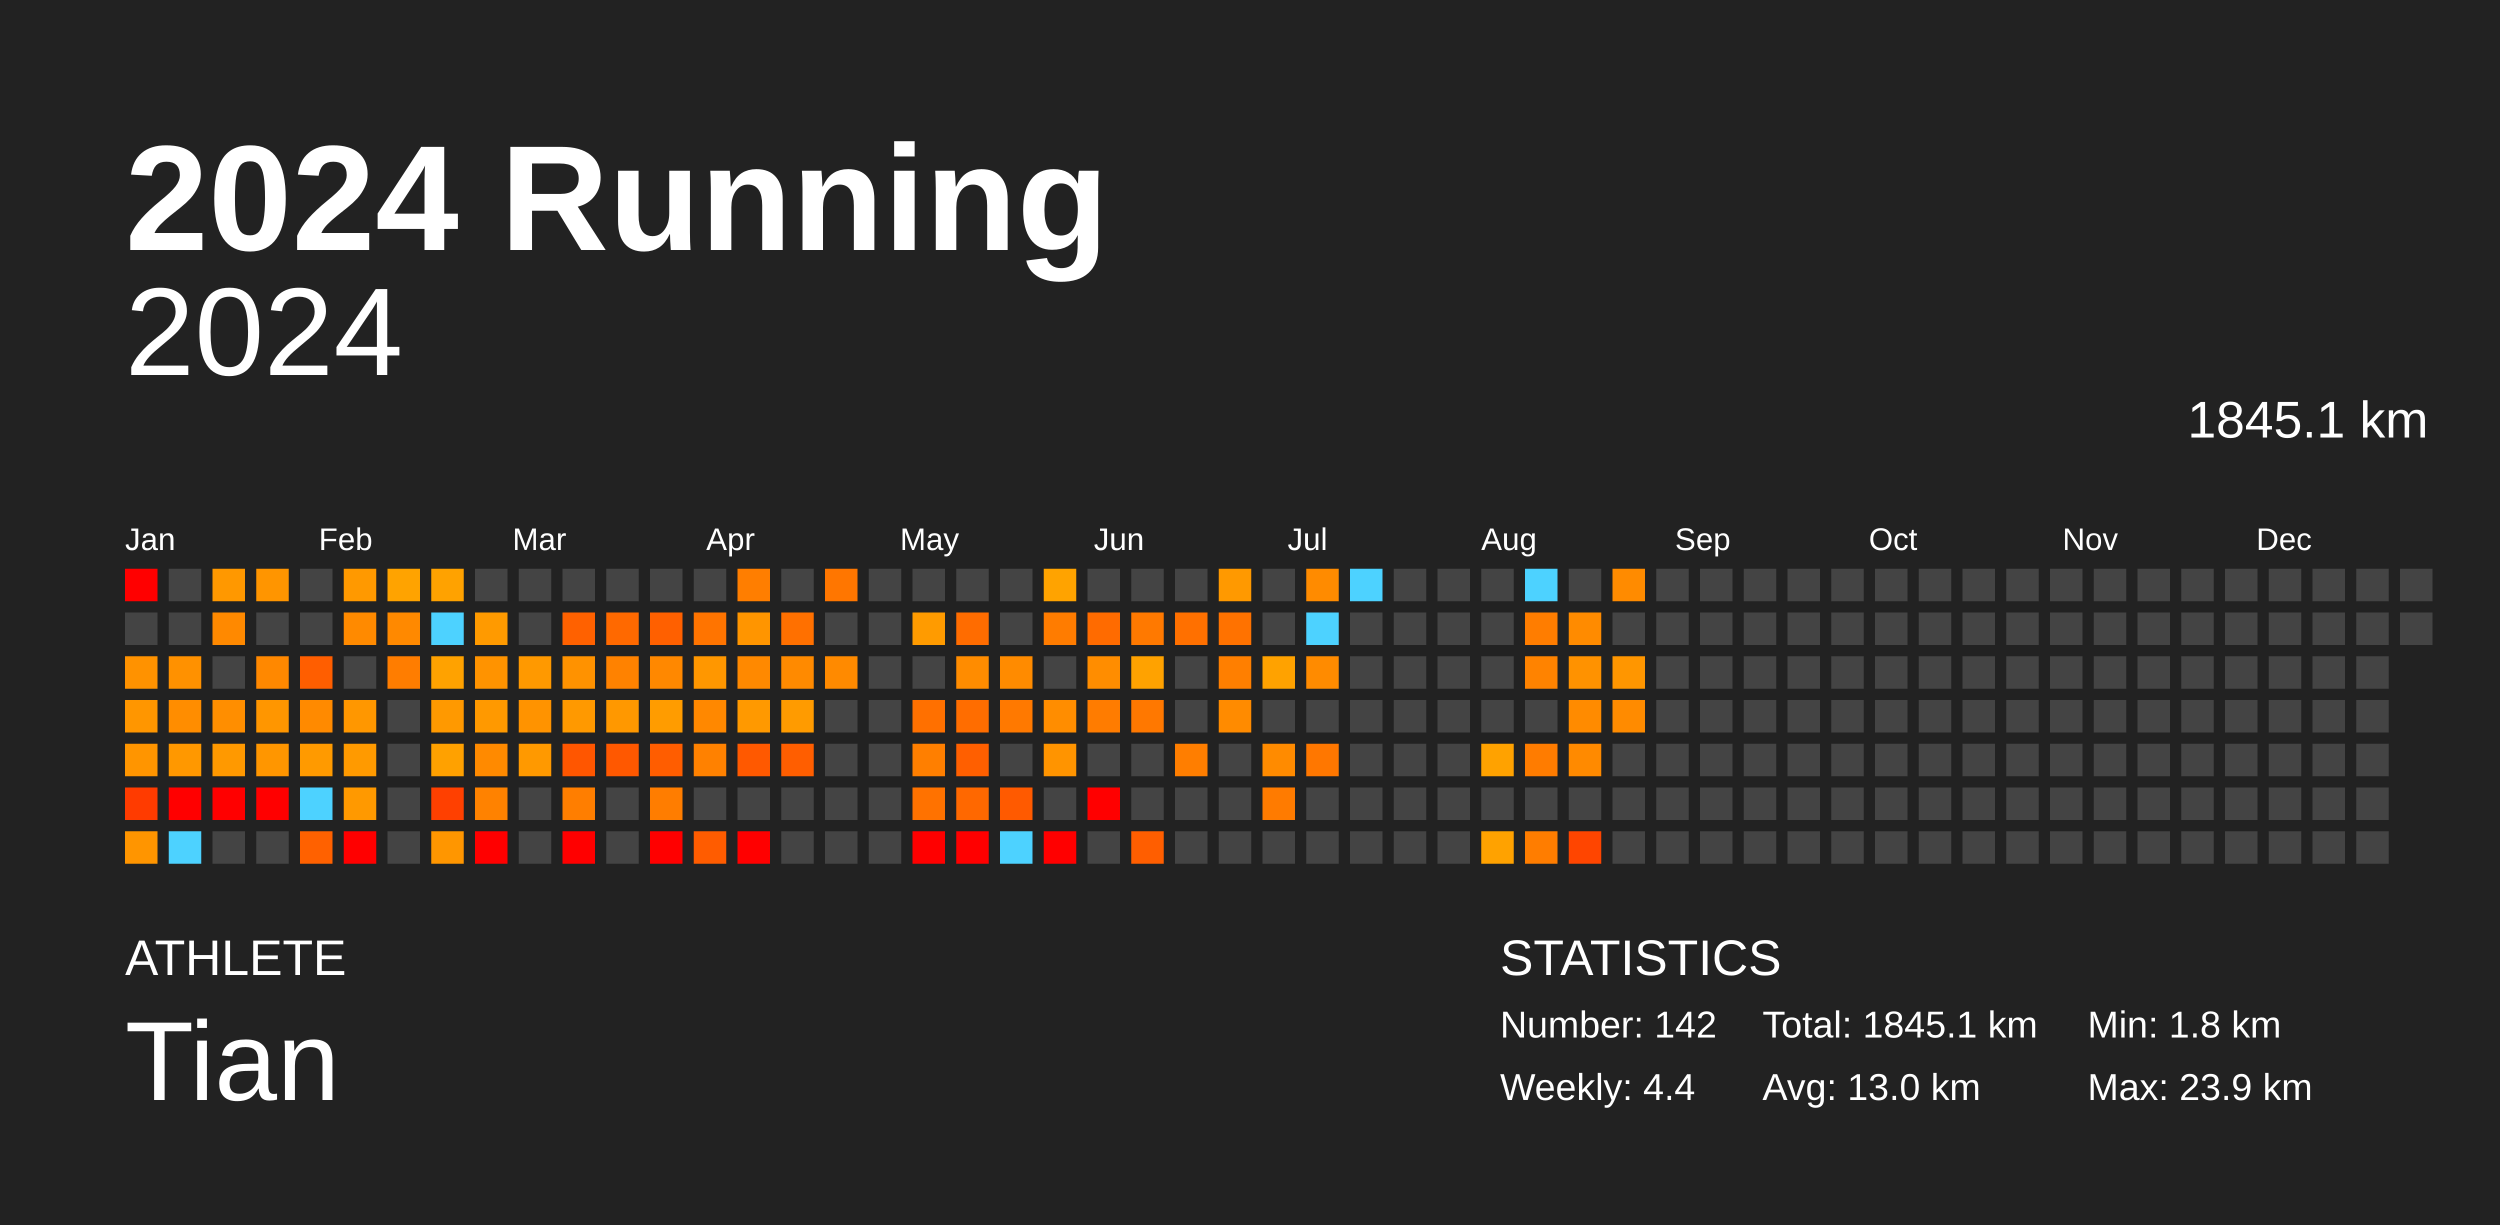
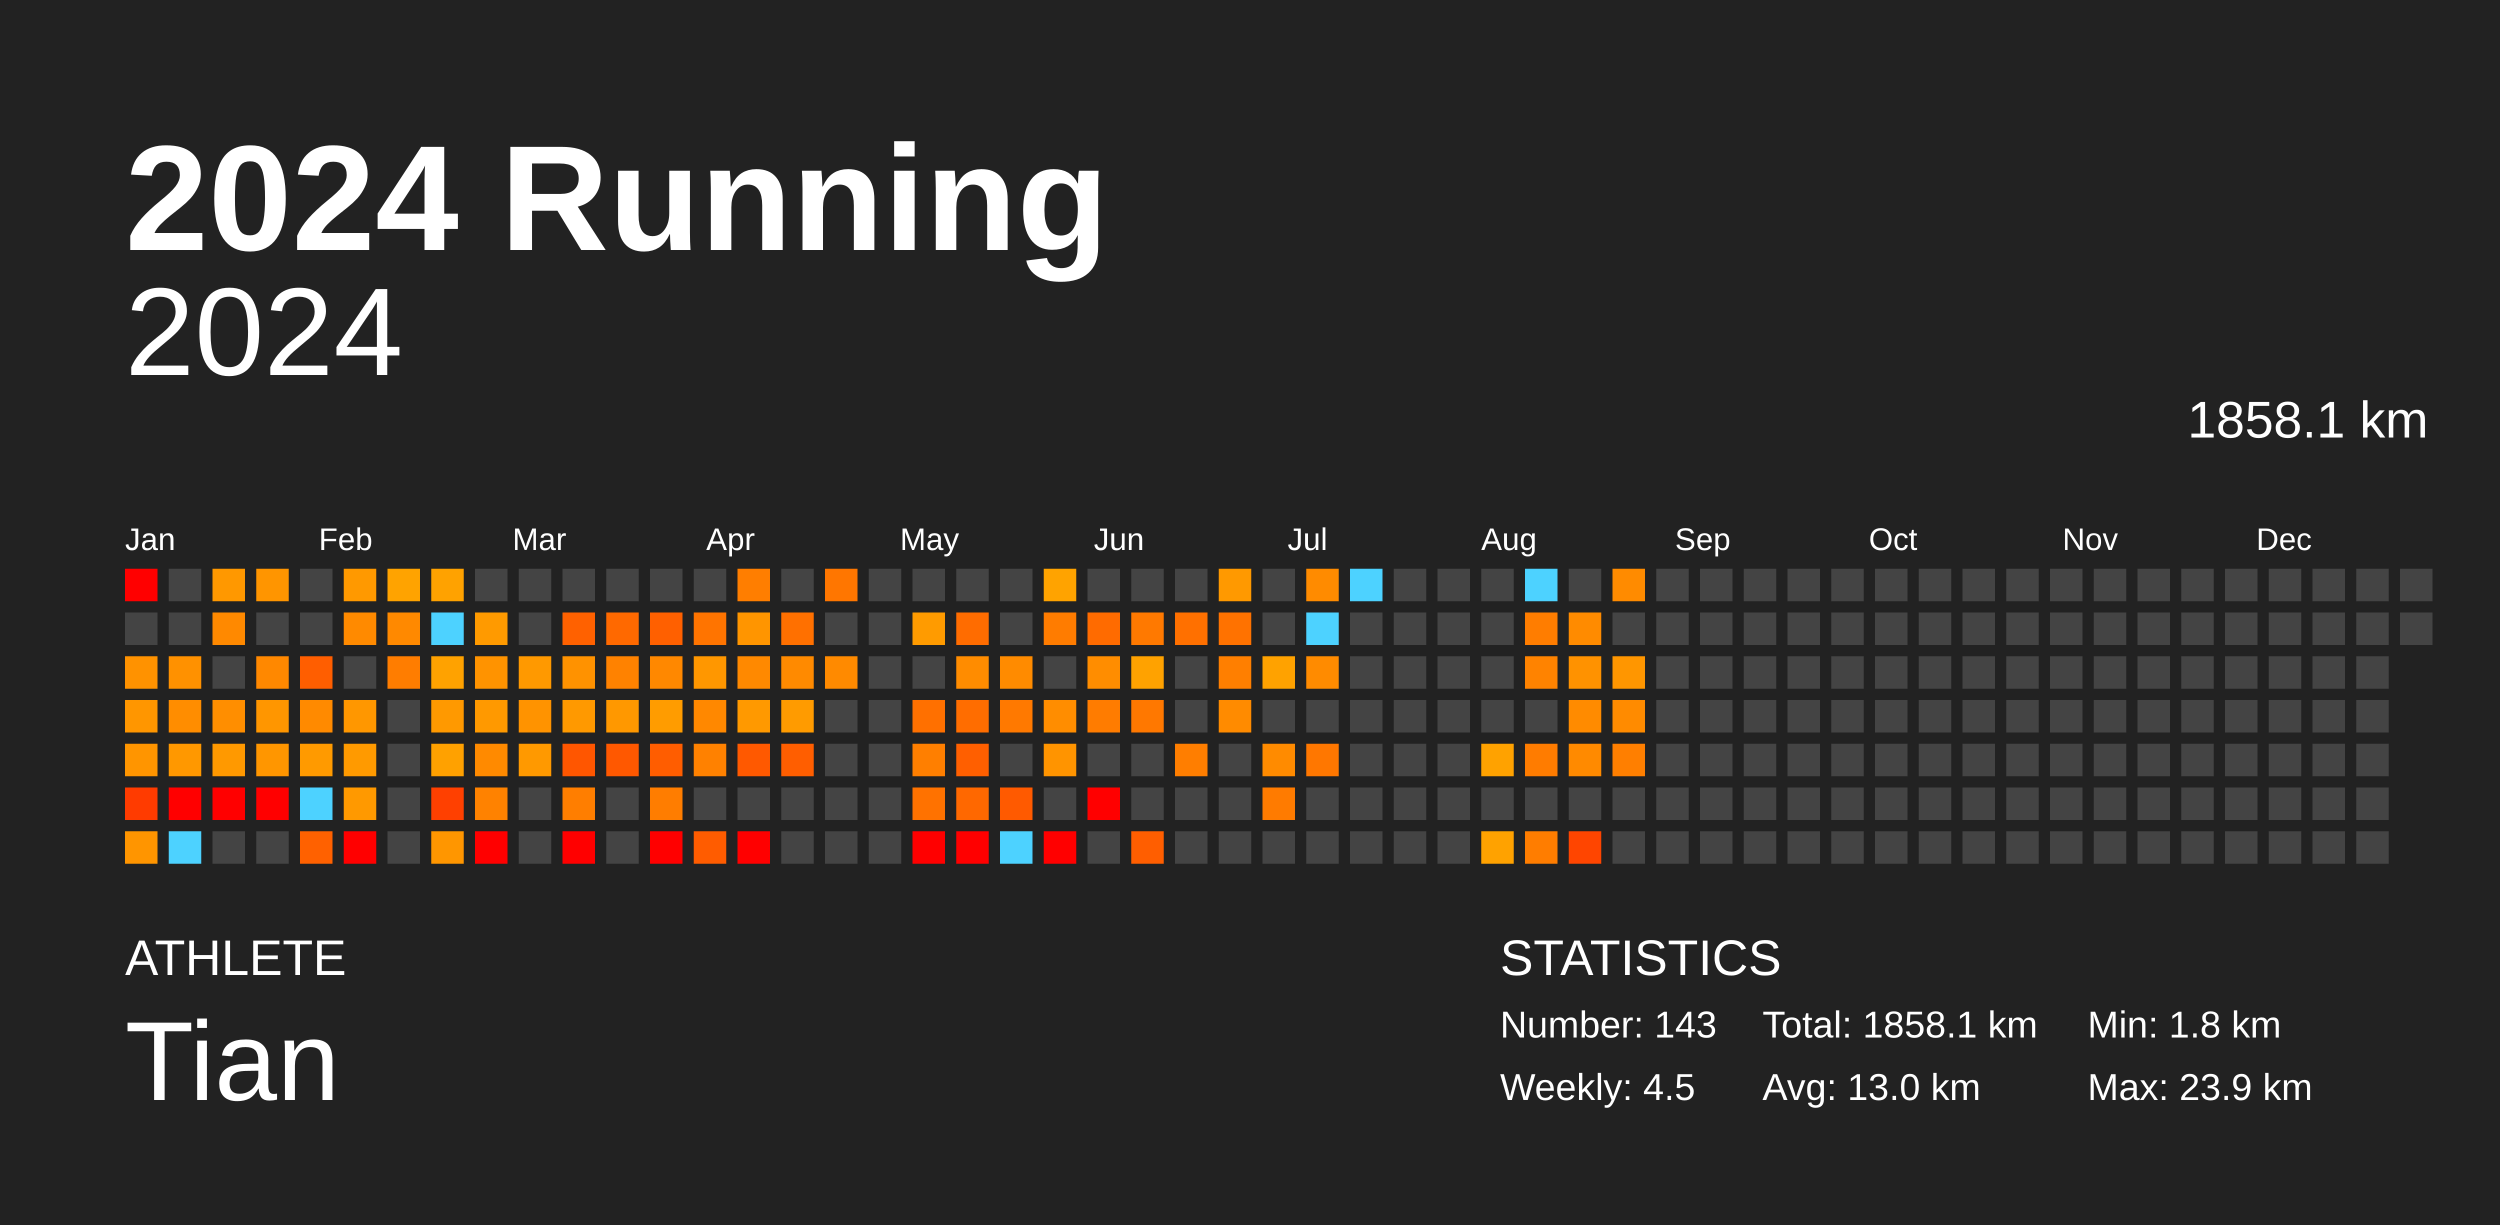
<svg xmlns="http://www.w3.org/2000/svg" baseProfile="full" height="98mm" version="1.1" viewBox="0,0,200,98" width="200mm">
  <defs />
  <rect fill="#222222" height="98" width="200" x="0" y="0" />
  <text fill="#FFFFFF" style="font-size:12px; font-family:Arial; font-weight:bold;" x="10" y="20">2024 Running</text>
  <text fill="#FFFFFF" style="font-size:4px; font-family:Arial" x="10" y="78">ATHLETE</text>
  <text fill="#FFFFFF" style="font-size:9px; font-family:Arial" x="10" y="88">Tian</text>
  <text fill="#FFFFFF" style="font-size:4px; font-family:Arial" x="120" y="78">STATISTICS</text>
-   <text fill="#FFFFFF" style="font-size:3px; font-family:Arial" x="120" y="83">Number: 142</text>
-   <text fill="#FFFFFF" style="font-size:3px; font-family:Arial" x="120" y="88">Weekly: 4.4</text>
-   <text fill="#FFFFFF" style="font-size:3px; font-family:Arial" x="141" y="83">Total: 1845.1 km</text>
+   <text fill="#FFFFFF" style="font-size:3px; font-family:Arial" x="120" y="83">Number: 143</text>
+   <text fill="#FFFFFF" style="font-size:3px; font-family:Arial" x="120" y="88">Weekly: 4.5</text>
+   <text fill="#FFFFFF" style="font-size:3px; font-family:Arial" x="141" y="83">Total: 1858.1 km</text>
  <text fill="#FFFFFF" style="font-size:3px; font-family:Arial" x="141" y="88">Avg: 13.0 km</text>
  <text fill="#FFFFFF" style="font-size:3px; font-family:Arial" x="167" y="83">Min: 1.8 km</text>
  <text fill="#FFFFFF" style="font-size:3px; font-family:Arial" x="167" y="88">Max: 23.9 km</text>
  <text alignment-baseline="hanging" fill="#FFFFFF" style="font-size:10.0px; font-family:Arial;" x="10" y="30">2024</text>
-   <text alignment-baseline="hanging" fill="#FFFFFF" style="font-size:4.125px; font-family:Arial;" x="175" y="35">1845.1 km</text>
+   <text alignment-baseline="hanging" fill="#FFFFFF" style="font-size:4.125px; font-family:Arial;" x="175" y="35">1858.1 km</text>
  <text fill="#FFFFFF" style="font-size:2.5px; font-family:Arial" x="10.0" y="44">Jan</text>
  <text fill="#FFFFFF" style="font-size:2.5px; font-family:Arial" x="25.5" y="44">Feb</text>
  <text fill="#FFFFFF" style="font-size:2.5px; font-family:Arial" x="41.0" y="44">Mar</text>
  <text fill="#FFFFFF" style="font-size:2.5px; font-family:Arial" x="56.5" y="44">Apr</text>
  <text fill="#FFFFFF" style="font-size:2.5px; font-family:Arial" x="72.0" y="44">May</text>
  <text fill="#FFFFFF" style="font-size:2.5px; font-family:Arial" x="87.5" y="44">Jun</text>
  <text fill="#FFFFFF" style="font-size:2.5px; font-family:Arial" x="103.0" y="44">Jul</text>
  <text fill="#FFFFFF" style="font-size:2.5px; font-family:Arial" x="118.5" y="44">Aug</text>
  <text fill="#FFFFFF" style="font-size:2.5px; font-family:Arial" x="134.0" y="44">Sep</text>
  <text fill="#FFFFFF" style="font-size:2.5px; font-family:Arial" x="149.5" y="44">Oct</text>
  <text fill="#FFFFFF" style="font-size:2.5px; font-family:Arial" x="165.0" y="44">Nov</text>
  <text fill="#FFFFFF" style="font-size:2.5px; font-family:Arial" x="180.5" y="44">Dec</text>
  <rect fill="red" height="2.6" width="2.6" x="10.0" y="45.5" />
  <rect fill="#444444" height="2.6" width="2.6" x="10.0" y="49.0" />
  <rect fill="#ff9200" height="2.6" width="2.6" x="10.0" y="52.5" />
  <rect fill="#ff9600" height="2.6" width="2.6" x="10.0" y="56.0" />
  <rect fill="#ff9500" height="2.6" width="2.6" x="10.0" y="59.5" />
  <rect fill="#ff3b00" height="2.6" width="2.6" x="10.0" y="63.0" />
  <rect fill="#ff9500" height="2.6" width="2.6" x="10.0" y="66.5" />
  <rect fill="#444444" height="2.6" width="2.6" x="13.5" y="45.5" />
  <rect fill="#444444" height="2.6" width="2.6" x="13.5" y="49.0" />
  <rect fill="#ff9100" height="2.6" width="2.6" x="13.5" y="52.5" />
  <rect fill="#ff8d00" height="2.6" width="2.6" x="13.5" y="56.0" />
  <rect fill="#ff9800" height="2.6" width="2.6" x="13.5" y="59.5" />
  <rect fill="red" height="2.6" width="2.6" x="13.5" y="63.0" />
  <rect fill="#4dd2ff" height="2.6" width="2.6" x="13.5" y="66.5" />
  <rect fill="#ff9800" height="2.6" width="2.6" x="17.0" y="45.5" />
  <rect fill="#ff8900" height="2.6" width="2.6" x="17.0" y="49.0" />
  <rect fill="#444444" height="2.6" width="2.6" x="17.0" y="52.5" />
  <rect fill="#ff8e00" height="2.6" width="2.6" x="17.0" y="56.0" />
  <rect fill="#ff9900" height="2.6" width="2.6" x="17.0" y="59.5" />
  <rect fill="red" height="2.6" width="2.6" x="17.0" y="63.0" />
  <rect fill="#444444" height="2.6" width="2.6" x="17.0" y="66.5" />
  <rect fill="#ff9500" height="2.6" width="2.6" x="20.5" y="45.5" />
  <rect fill="#444444" height="2.6" width="2.6" x="20.5" y="49.0" />
  <rect fill="#ff8800" height="2.6" width="2.6" x="20.5" y="52.5" />
  <rect fill="#ff9600" height="2.6" width="2.6" x="20.5" y="56.0" />
  <rect fill="#ff9600" height="2.6" width="2.6" x="20.5" y="59.5" />
  <rect fill="red" height="2.6" width="2.6" x="20.5" y="63.0" />
  <rect fill="#444444" height="2.6" width="2.6" x="20.5" y="66.5" />
  <rect fill="#444444" height="2.6" width="2.6" x="24.0" y="45.5" />
  <rect fill="#444444" height="2.6" width="2.6" x="24.0" y="49.0" />
  <rect fill="#ff5e00" height="2.6" width="2.6" x="24.0" y="52.5" />
  <rect fill="#ff8a00" height="2.6" width="2.6" x="24.0" y="56.0" />
  <rect fill="#ff9a00" height="2.6" width="2.6" x="24.0" y="59.5" />
  <rect fill="#4dd2ff" height="2.6" width="2.6" x="24.0" y="63.0" />
  <rect fill="#ff6100" height="2.6" width="2.6" x="24.0" y="66.5" />
  <rect fill="#ff9900" height="2.6" width="2.6" x="27.5" y="45.5" />
  <rect fill="#ff8a00" height="2.6" width="2.6" x="27.5" y="49.0" />
  <rect fill="#444444" height="2.6" width="2.6" x="27.5" y="52.5" />
  <rect fill="#ff9700" height="2.6" width="2.6" x="27.5" y="56.0" />
  <rect fill="#ff9a00" height="2.6" width="2.6" x="27.5" y="59.5" />
  <rect fill="#ff9900" height="2.6" width="2.6" x="27.5" y="63.0" />
  <rect fill="red" height="2.6" width="2.6" x="27.5" y="66.5" />
  <rect fill="#ffa300" height="2.6" width="2.6" x="31.0" y="45.5" />
  <rect fill="#ff8900" height="2.6" width="2.6" x="31.0" y="49.0" />
  <rect fill="#ff7d00" height="2.6" width="2.6" x="31.0" y="52.5" />
  <rect fill="#444444" height="2.6" width="2.6" x="31.0" y="56.0" />
  <rect fill="#444444" height="2.6" width="2.6" x="31.0" y="59.5" />
  <rect fill="#444444" height="2.6" width="2.6" x="31.0" y="63.0" />
  <rect fill="#444444" height="2.6" width="2.6" x="31.0" y="66.5" />
  <rect fill="#ffa200" height="2.6" width="2.6" x="34.5" y="45.5" />
  <rect fill="#4dd2ff" height="2.6" width="2.6" x="34.5" y="49.0" />
  <rect fill="#ffa200" height="2.6" width="2.6" x="34.5" y="52.5" />
  <rect fill="#ff9900" height="2.6" width="2.6" x="34.5" y="56.0" />
  <rect fill="#ffa100" height="2.6" width="2.6" x="34.5" y="59.5" />
  <rect fill="#ff4000" height="2.6" width="2.6" x="34.5" y="63.0" />
  <rect fill="#ff9600" height="2.6" width="2.6" x="34.5" y="66.5" />
  <rect fill="#444444" height="2.6" width="2.6" x="38.0" y="45.5" />
  <rect fill="#ff9a00" height="2.6" width="2.6" x="38.0" y="49.0" />
  <rect fill="#ff9300" height="2.6" width="2.6" x="38.0" y="52.5" />
  <rect fill="#ff9900" height="2.6" width="2.6" x="38.0" y="56.0" />
  <rect fill="#ff8a00" height="2.6" width="2.6" x="38.0" y="59.5" />
  <rect fill="#ff8200" height="2.6" width="2.6" x="38.0" y="63.0" />
  <rect fill="red" height="2.6" width="2.6" x="38.0" y="66.5" />
  <rect fill="#444444" height="2.6" width="2.6" x="41.5" y="45.5" />
  <rect fill="#444444" height="2.6" width="2.6" x="41.5" y="49.0" />
  <rect fill="#ff9900" height="2.6" width="2.6" x="41.5" y="52.5" />
  <rect fill="#ff9300" height="2.6" width="2.6" x="41.5" y="56.0" />
  <rect fill="#ff9900" height="2.6" width="2.6" x="41.5" y="59.5" />
  <rect fill="#444444" height="2.6" width="2.6" x="41.5" y="63.0" />
  <rect fill="#444444" height="2.6" width="2.6" x="41.5" y="66.5" />
  <rect fill="#444444" height="2.6" width="2.6" x="45.0" y="45.5" />
  <rect fill="#ff6100" height="2.6" width="2.6" x="45.0" y="49.0" />
  <rect fill="#ff9200" height="2.6" width="2.6" x="45.0" y="52.5" />
  <rect fill="#ff9900" height="2.6" width="2.6" x="45.0" y="56.0" />
  <rect fill="#ff5600" height="2.6" width="2.6" x="45.0" y="59.5" />
  <rect fill="#ff7e00" height="2.6" width="2.6" x="45.0" y="63.0" />
  <rect fill="red" height="2.6" width="2.6" x="45.0" y="66.5" />
  <rect fill="#444444" height="2.6" width="2.6" x="48.5" y="45.5" />
  <rect fill="#ff6900" height="2.6" width="2.6" x="48.5" y="49.0" />
  <rect fill="#ff8200" height="2.6" width="2.6" x="48.5" y="52.5" />
  <rect fill="#ff9800" height="2.6" width="2.6" x="48.5" y="56.0" />
  <rect fill="#ff5800" height="2.6" width="2.6" x="48.5" y="59.5" />
  <rect fill="#444444" height="2.6" width="2.6" x="48.5" y="63.0" />
  <rect fill="#444444" height="2.6" width="2.6" x="48.5" y="66.5" />
  <rect fill="#444444" height="2.6" width="2.6" x="52.0" y="45.5" />
  <rect fill="#ff6000" height="2.6" width="2.6" x="52.0" y="49.0" />
  <rect fill="#ff8800" height="2.6" width="2.6" x="52.0" y="52.5" />
  <rect fill="#ff9c00" height="2.6" width="2.6" x="52.0" y="56.0" />
  <rect fill="#ff5d00" height="2.6" width="2.6" x="52.0" y="59.5" />
  <rect fill="#ff7d00" height="2.6" width="2.6" x="52.0" y="63.0" />
  <rect fill="red" height="2.6" width="2.6" x="52.0" y="66.5" />
  <rect fill="#444444" height="2.6" width="2.6" x="55.5" y="45.5" />
  <rect fill="#ff7400" height="2.6" width="2.6" x="55.5" y="49.0" />
  <rect fill="#ff9700" height="2.6" width="2.6" x="55.5" y="52.5" />
  <rect fill="#ff8800" height="2.6" width="2.6" x="55.5" y="56.0" />
  <rect fill="#ff8100" height="2.6" width="2.6" x="55.5" y="59.5" />
  <rect fill="#444444" height="2.6" width="2.6" x="55.5" y="63.0" />
  <rect fill="#ff5c00" height="2.6" width="2.6" x="55.5" y="66.5" />
  <rect fill="#ff7e00" height="2.6" width="2.6" x="59.0" y="45.5" />
  <rect fill="#ff9500" height="2.6" width="2.6" x="59.0" y="49.0" />
  <rect fill="#ff8900" height="2.6" width="2.6" x="59.0" y="52.5" />
  <rect fill="#ff9900" height="2.6" width="2.6" x="59.0" y="56.0" />
  <rect fill="#ff5900" height="2.6" width="2.6" x="59.0" y="59.5" />
  <rect fill="#444444" height="2.6" width="2.6" x="59.0" y="63.0" />
  <rect fill="red" height="2.6" width="2.6" x="59.0" y="66.5" />
  <rect fill="#444444" height="2.6" width="2.6" x="62.5" y="45.5" />
  <rect fill="#ff7000" height="2.6" width="2.6" x="62.5" y="49.0" />
  <rect fill="#ff8a00" height="2.6" width="2.6" x="62.5" y="52.5" />
  <rect fill="#ff9b00" height="2.6" width="2.6" x="62.5" y="56.0" />
  <rect fill="#ff5e00" height="2.6" width="2.6" x="62.5" y="59.5" />
  <rect fill="#444444" height="2.6" width="2.6" x="62.5" y="63.0" />
  <rect fill="#444444" height="2.6" width="2.6" x="62.5" y="66.5" />
  <rect fill="#ff7600" height="2.6" width="2.6" x="66.0" y="45.5" />
  <rect fill="#444444" height="2.6" width="2.6" x="66.0" y="49.0" />
  <rect fill="#ff8a00" height="2.6" width="2.6" x="66.0" y="52.5" />
  <rect fill="#444444" height="2.6" width="2.6" x="66.0" y="56.0" />
  <rect fill="#444444" height="2.6" width="2.6" x="66.0" y="59.5" />
  <rect fill="#444444" height="2.6" width="2.6" x="66.0" y="63.0" />
  <rect fill="#444444" height="2.6" width="2.6" x="66.0" y="66.5" />
  <rect fill="#444444" height="2.6" width="2.6" x="69.5" y="45.5" />
  <rect fill="#444444" height="2.6" width="2.6" x="69.5" y="49.0" />
  <rect fill="#444444" height="2.6" width="2.6" x="69.5" y="52.5" />
  <rect fill="#444444" height="2.6" width="2.6" x="69.5" y="56.0" />
  <rect fill="#444444" height="2.6" width="2.6" x="69.5" y="59.5" />
  <rect fill="#444444" height="2.6" width="2.6" x="69.5" y="63.0" />
  <rect fill="#444444" height="2.6" width="2.6" x="69.5" y="66.5" />
  <rect fill="#444444" height="2.6" width="2.6" x="73.0" y="45.5" />
  <rect fill="#ff9b00" height="2.6" width="2.6" x="73.0" y="49.0" />
  <rect fill="#444444" height="2.6" width="2.6" x="73.0" y="52.5" />
  <rect fill="#ff7000" height="2.6" width="2.6" x="73.0" y="56.0" />
  <rect fill="#ff7f00" height="2.6" width="2.6" x="73.0" y="59.5" />
  <rect fill="#ff7200" height="2.6" width="2.6" x="73.0" y="63.0" />
  <rect fill="red" height="2.6" width="2.6" x="73.0" y="66.5" />
  <rect fill="#444444" height="2.6" width="2.6" x="76.5" y="45.5" />
  <rect fill="#ff6c00" height="2.6" width="2.6" x="76.5" y="49.0" />
  <rect fill="#ff8c00" height="2.6" width="2.6" x="76.5" y="52.5" />
  <rect fill="#ff6d00" height="2.6" width="2.6" x="76.5" y="56.0" />
  <rect fill="#ff5f00" height="2.6" width="2.6" x="76.5" y="59.5" />
  <rect fill="#ff6800" height="2.6" width="2.6" x="76.5" y="63.0" />
  <rect fill="red" height="2.6" width="2.6" x="76.5" y="66.5" />
  <rect fill="#444444" height="2.6" width="2.6" x="80.0" y="45.5" />
  <rect fill="#444444" height="2.6" width="2.6" x="80.0" y="49.0" />
  <rect fill="#ff8b00" height="2.6" width="2.6" x="80.0" y="52.5" />
  <rect fill="#ff7900" height="2.6" width="2.6" x="80.0" y="56.0" />
  <rect fill="#444444" height="2.6" width="2.6" x="80.0" y="59.5" />
  <rect fill="#ff5a00" height="2.6" width="2.6" x="80.0" y="63.0" />
  <rect fill="#4dd2ff" height="2.6" width="2.6" x="80.0" y="66.5" />
  <rect fill="#ffa300" height="2.6" width="2.6" x="83.5" y="45.5" />
  <rect fill="#ff7c00" height="2.6" width="2.6" x="83.5" y="49.0" />
  <rect fill="#444444" height="2.6" width="2.6" x="83.5" y="52.5" />
  <rect fill="#ff8d00" height="2.6" width="2.6" x="83.5" y="56.0" />
  <rect fill="#ff9400" height="2.6" width="2.6" x="83.5" y="59.5" />
  <rect fill="#444444" height="2.6" width="2.6" x="83.5" y="63.0" />
  <rect fill="red" height="2.6" width="2.6" x="83.5" y="66.5" />
  <rect fill="#444444" height="2.6" width="2.6" x="87.0" y="45.5" />
  <rect fill="#ff6b00" height="2.6" width="2.6" x="87.0" y="49.0" />
  <rect fill="#ff8d00" height="2.6" width="2.6" x="87.0" y="52.5" />
  <rect fill="#ff7c00" height="2.6" width="2.6" x="87.0" y="56.0" />
  <rect fill="#444444" height="2.6" width="2.6" x="87.0" y="59.5" />
  <rect fill="red" height="2.6" width="2.6" x="87.0" y="63.0" />
  <rect fill="#444444" height="2.6" width="2.6" x="87.0" y="66.5" />
  <rect fill="#444444" height="2.6" width="2.6" x="90.5" y="45.5" />
  <rect fill="#ff7900" height="2.6" width="2.6" x="90.5" y="49.0" />
  <rect fill="#ffa200" height="2.6" width="2.6" x="90.5" y="52.5" />
  <rect fill="#ff7800" height="2.6" width="2.6" x="90.5" y="56.0" />
  <rect fill="#444444" height="2.6" width="2.6" x="90.5" y="59.5" />
  <rect fill="#444444" height="2.6" width="2.6" x="90.5" y="63.0" />
  <rect fill="#ff5e00" height="2.6" width="2.6" x="90.5" y="66.5" />
  <rect fill="#444444" height="2.6" width="2.6" x="94.0" y="45.5" />
  <rect fill="#ff7000" height="2.6" width="2.6" x="94.0" y="49.0" />
  <rect fill="#444444" height="2.6" width="2.6" x="94.0" y="52.5" />
  <rect fill="#444444" height="2.6" width="2.6" x="94.0" y="56.0" />
  <rect fill="#ff7e00" height="2.6" width="2.6" x="94.0" y="59.5" />
  <rect fill="#444444" height="2.6" width="2.6" x="94.0" y="63.0" />
  <rect fill="#444444" height="2.6" width="2.6" x="94.0" y="66.5" />
  <rect fill="#ff9900" height="2.6" width="2.6" x="97.5" y="45.5" />
  <rect fill="#ff7200" height="2.6" width="2.6" x="97.5" y="49.0" />
  <rect fill="#ff7f00" height="2.6" width="2.6" x="97.5" y="52.5" />
  <rect fill="#ff8b00" height="2.6" width="2.6" x="97.5" y="56.0" />
  <rect fill="#444444" height="2.6" width="2.6" x="97.5" y="59.5" />
  <rect fill="#444444" height="2.6" width="2.6" x="97.5" y="63.0" />
  <rect fill="#444444" height="2.6" width="2.6" x="97.5" y="66.5" />
  <rect fill="#444444" height="2.6" width="2.6" x="101.0" y="45.5" />
  <rect fill="#444444" height="2.6" width="2.6" x="101.0" y="49.0" />
  <rect fill="#ffa200" height="2.6" width="2.6" x="101.0" y="52.5" />
  <rect fill="#444444" height="2.6" width="2.6" x="101.0" y="56.0" />
  <rect fill="#ff8b00" height="2.6" width="2.6" x="101.0" y="59.5" />
  <rect fill="#ff7b00" height="2.6" width="2.6" x="101.0" y="63.0" />
  <rect fill="#444444" height="2.6" width="2.6" x="101.0" y="66.5" />
  <rect fill="#ff8b00" height="2.6" width="2.6" x="104.5" y="45.5" />
  <rect fill="#4dd2ff" height="2.6" width="2.6" x="104.5" y="49.0" />
  <rect fill="#ff8b00" height="2.6" width="2.6" x="104.5" y="52.5" />
  <rect fill="#444444" height="2.6" width="2.6" x="104.5" y="56.0" />
  <rect fill="#ff7700" height="2.6" width="2.6" x="104.5" y="59.5" />
  <rect fill="#444444" height="2.6" width="2.6" x="104.5" y="63.0" />
  <rect fill="#444444" height="2.6" width="2.6" x="104.5" y="66.5" />
  <rect fill="#4dd2ff" height="2.6" width="2.6" x="108.0" y="45.5" />
  <rect fill="#444444" height="2.6" width="2.6" x="108.0" y="49.0" />
  <rect fill="#444444" height="2.6" width="2.6" x="108.0" y="52.5" />
  <rect fill="#444444" height="2.6" width="2.6" x="108.0" y="56.0" />
  <rect fill="#444444" height="2.6" width="2.6" x="108.0" y="59.5" />
  <rect fill="#444444" height="2.6" width="2.6" x="108.0" y="63.0" />
  <rect fill="#444444" height="2.6" width="2.6" x="108.0" y="66.5" />
  <rect fill="#444444" height="2.6" width="2.6" x="111.5" y="45.5" />
  <rect fill="#444444" height="2.6" width="2.6" x="111.5" y="49.0" />
  <rect fill="#444444" height="2.6" width="2.6" x="111.5" y="52.5" />
  <rect fill="#444444" height="2.6" width="2.6" x="111.5" y="56.0" />
  <rect fill="#444444" height="2.6" width="2.6" x="111.5" y="59.5" />
  <rect fill="#444444" height="2.6" width="2.6" x="111.5" y="63.0" />
  <rect fill="#444444" height="2.6" width="2.6" x="111.5" y="66.5" />
  <rect fill="#444444" height="2.6" width="2.6" x="115.0" y="45.5" />
  <rect fill="#444444" height="2.6" width="2.6" x="115.0" y="49.0" />
  <rect fill="#444444" height="2.6" width="2.6" x="115.0" y="52.5" />
  <rect fill="#444444" height="2.6" width="2.6" x="115.0" y="56.0" />
  <rect fill="#444444" height="2.6" width="2.6" x="115.0" y="59.5" />
  <rect fill="#444444" height="2.6" width="2.6" x="115.0" y="63.0" />
  <rect fill="#444444" height="2.6" width="2.6" x="115.0" y="66.5" />
  <rect fill="#444444" height="2.6" width="2.6" x="118.5" y="45.5" />
  <rect fill="#444444" height="2.6" width="2.6" x="118.5" y="49.0" />
  <rect fill="#444444" height="2.6" width="2.6" x="118.5" y="52.5" />
  <rect fill="#444444" height="2.6" width="2.6" x="118.5" y="56.0" />
  <rect fill="#ffa200" height="2.6" width="2.6" x="118.5" y="59.5" />
  <rect fill="#444444" height="2.6" width="2.6" x="118.5" y="63.0" />
  <rect fill="#ffa200" height="2.6" width="2.6" x="118.5" y="66.5" />
  <rect fill="#4dd2ff" height="2.6" width="2.6" x="122.0" y="45.5" />
  <rect fill="#ff7d00" height="2.6" width="2.6" x="122.0" y="49.0" />
  <rect fill="#ff8300" height="2.6" width="2.6" x="122.0" y="52.5" />
  <rect fill="#444444" height="2.6" width="2.6" x="122.0" y="56.0" />
  <rect fill="#ff7c00" height="2.6" width="2.6" x="122.0" y="59.5" />
  <rect fill="#444444" height="2.6" width="2.6" x="122.0" y="63.0" />
  <rect fill="#ff7d00" height="2.6" width="2.6" x="122.0" y="66.5" />
  <rect fill="#444444" height="2.6" width="2.6" x="125.5" y="45.5" />
  <rect fill="#ff8b00" height="2.6" width="2.6" x="125.5" y="49.0" />
  <rect fill="#ff9200" height="2.6" width="2.6" x="125.5" y="52.5" />
  <rect fill="#ff8b00" height="2.6" width="2.6" x="125.5" y="56.0" />
  <rect fill="#ff8a00" height="2.6" width="2.6" x="125.5" y="59.5" />
  <rect fill="#444444" height="2.6" width="2.6" x="125.5" y="63.0" />
  <rect fill="#ff4500" height="2.6" width="2.6" x="125.5" y="66.5" />
  <rect fill="#ff8b00" height="2.6" width="2.6" x="129.0" y="45.5" />
  <rect fill="#444444" height="2.6" width="2.6" x="129.0" y="49.0" />
  <rect fill="#ff9600" height="2.6" width="2.6" x="129.0" y="52.5" />
  <rect fill="#ff8b00" height="2.6" width="2.6" x="129.0" y="56.0" />
-   <rect fill="#444444" height="2.6" width="2.6" x="129.0" y="59.5" />
+   <rect fill="#ff7f00" height="2.6" width="2.6" x="129.0" y="59.5" />
  <rect fill="#444444" height="2.6" width="2.6" x="129.0" y="63.0" />
  <rect fill="#444444" height="2.6" width="2.6" x="129.0" y="66.5" />
  <rect fill="#444444" height="2.6" width="2.6" x="132.5" y="45.5" />
  <rect fill="#444444" height="2.6" width="2.6" x="132.5" y="49.0" />
  <rect fill="#444444" height="2.6" width="2.6" x="132.5" y="52.5" />
  <rect fill="#444444" height="2.6" width="2.6" x="132.5" y="56.0" />
  <rect fill="#444444" height="2.6" width="2.6" x="132.5" y="59.5" />
  <rect fill="#444444" height="2.6" width="2.6" x="132.5" y="63.0" />
  <rect fill="#444444" height="2.6" width="2.6" x="132.5" y="66.5" />
  <rect fill="#444444" height="2.6" width="2.6" x="136.0" y="45.5" />
  <rect fill="#444444" height="2.6" width="2.6" x="136.0" y="49.0" />
  <rect fill="#444444" height="2.6" width="2.6" x="136.0" y="52.5" />
  <rect fill="#444444" height="2.6" width="2.6" x="136.0" y="56.0" />
  <rect fill="#444444" height="2.6" width="2.6" x="136.0" y="59.5" />
  <rect fill="#444444" height="2.6" width="2.6" x="136.0" y="63.0" />
  <rect fill="#444444" height="2.6" width="2.6" x="136.0" y="66.5" />
  <rect fill="#444444" height="2.6" width="2.6" x="139.5" y="45.5" />
  <rect fill="#444444" height="2.6" width="2.6" x="139.5" y="49.0" />
  <rect fill="#444444" height="2.6" width="2.6" x="139.5" y="52.5" />
  <rect fill="#444444" height="2.6" width="2.6" x="139.5" y="56.0" />
  <rect fill="#444444" height="2.6" width="2.6" x="139.5" y="59.5" />
  <rect fill="#444444" height="2.6" width="2.6" x="139.5" y="63.0" />
  <rect fill="#444444" height="2.6" width="2.6" x="139.5" y="66.5" />
  <rect fill="#444444" height="2.6" width="2.6" x="143.0" y="45.5" />
  <rect fill="#444444" height="2.6" width="2.6" x="143.0" y="49.0" />
  <rect fill="#444444" height="2.6" width="2.6" x="143.0" y="52.5" />
  <rect fill="#444444" height="2.6" width="2.6" x="143.0" y="56.0" />
  <rect fill="#444444" height="2.6" width="2.6" x="143.0" y="59.5" />
  <rect fill="#444444" height="2.6" width="2.6" x="143.0" y="63.0" />
  <rect fill="#444444" height="2.6" width="2.6" x="143.0" y="66.5" />
  <rect fill="#444444" height="2.6" width="2.6" x="146.5" y="45.5" />
  <rect fill="#444444" height="2.6" width="2.6" x="146.5" y="49.0" />
  <rect fill="#444444" height="2.6" width="2.6" x="146.5" y="52.5" />
  <rect fill="#444444" height="2.6" width="2.6" x="146.5" y="56.0" />
  <rect fill="#444444" height="2.6" width="2.6" x="146.5" y="59.5" />
  <rect fill="#444444" height="2.6" width="2.6" x="146.5" y="63.0" />
  <rect fill="#444444" height="2.6" width="2.6" x="146.5" y="66.5" />
  <rect fill="#444444" height="2.6" width="2.6" x="150.0" y="45.5" />
  <rect fill="#444444" height="2.6" width="2.6" x="150.0" y="49.0" />
  <rect fill="#444444" height="2.6" width="2.6" x="150.0" y="52.5" />
  <rect fill="#444444" height="2.6" width="2.6" x="150.0" y="56.0" />
  <rect fill="#444444" height="2.6" width="2.6" x="150.0" y="59.5" />
  <rect fill="#444444" height="2.6" width="2.6" x="150.0" y="63.0" />
  <rect fill="#444444" height="2.6" width="2.6" x="150.0" y="66.5" />
  <rect fill="#444444" height="2.6" width="2.6" x="153.5" y="45.5" />
  <rect fill="#444444" height="2.6" width="2.6" x="153.5" y="49.0" />
  <rect fill="#444444" height="2.6" width="2.6" x="153.5" y="52.5" />
  <rect fill="#444444" height="2.6" width="2.6" x="153.5" y="56.0" />
  <rect fill="#444444" height="2.6" width="2.6" x="153.5" y="59.5" />
  <rect fill="#444444" height="2.6" width="2.6" x="153.5" y="63.0" />
  <rect fill="#444444" height="2.6" width="2.6" x="153.5" y="66.5" />
  <rect fill="#444444" height="2.6" width="2.6" x="157.0" y="45.5" />
  <rect fill="#444444" height="2.6" width="2.6" x="157.0" y="49.0" />
  <rect fill="#444444" height="2.6" width="2.6" x="157.0" y="52.5" />
  <rect fill="#444444" height="2.6" width="2.6" x="157.0" y="56.0" />
  <rect fill="#444444" height="2.6" width="2.6" x="157.0" y="59.5" />
  <rect fill="#444444" height="2.6" width="2.6" x="157.0" y="63.0" />
  <rect fill="#444444" height="2.6" width="2.6" x="157.0" y="66.5" />
  <rect fill="#444444" height="2.6" width="2.6" x="160.5" y="45.5" />
  <rect fill="#444444" height="2.6" width="2.6" x="160.5" y="49.0" />
  <rect fill="#444444" height="2.6" width="2.6" x="160.5" y="52.5" />
  <rect fill="#444444" height="2.6" width="2.6" x="160.5" y="56.0" />
  <rect fill="#444444" height="2.6" width="2.6" x="160.5" y="59.5" />
  <rect fill="#444444" height="2.6" width="2.6" x="160.5" y="63.0" />
  <rect fill="#444444" height="2.6" width="2.6" x="160.5" y="66.5" />
  <rect fill="#444444" height="2.6" width="2.6" x="164.0" y="45.5" />
  <rect fill="#444444" height="2.6" width="2.6" x="164.0" y="49.0" />
  <rect fill="#444444" height="2.6" width="2.6" x="164.0" y="52.5" />
  <rect fill="#444444" height="2.6" width="2.6" x="164.0" y="56.0" />
  <rect fill="#444444" height="2.6" width="2.6" x="164.0" y="59.5" />
  <rect fill="#444444" height="2.6" width="2.6" x="164.0" y="63.0" />
  <rect fill="#444444" height="2.6" width="2.6" x="164.0" y="66.5" />
  <rect fill="#444444" height="2.6" width="2.6" x="167.5" y="45.5" />
  <rect fill="#444444" height="2.6" width="2.6" x="167.5" y="49.0" />
  <rect fill="#444444" height="2.6" width="2.6" x="167.5" y="52.5" />
  <rect fill="#444444" height="2.6" width="2.6" x="167.5" y="56.0" />
  <rect fill="#444444" height="2.6" width="2.6" x="167.5" y="59.5" />
  <rect fill="#444444" height="2.6" width="2.6" x="167.5" y="63.0" />
  <rect fill="#444444" height="2.6" width="2.6" x="167.5" y="66.5" />
  <rect fill="#444444" height="2.6" width="2.6" x="171.0" y="45.5" />
  <rect fill="#444444" height="2.6" width="2.6" x="171.0" y="49.0" />
  <rect fill="#444444" height="2.6" width="2.6" x="171.0" y="52.5" />
  <rect fill="#444444" height="2.6" width="2.6" x="171.0" y="56.0" />
  <rect fill="#444444" height="2.6" width="2.6" x="171.0" y="59.5" />
  <rect fill="#444444" height="2.6" width="2.6" x="171.0" y="63.0" />
  <rect fill="#444444" height="2.6" width="2.6" x="171.0" y="66.5" />
  <rect fill="#444444" height="2.6" width="2.6" x="174.5" y="45.5" />
  <rect fill="#444444" height="2.6" width="2.6" x="174.5" y="49.0" />
  <rect fill="#444444" height="2.6" width="2.6" x="174.5" y="52.5" />
  <rect fill="#444444" height="2.6" width="2.6" x="174.5" y="56.0" />
  <rect fill="#444444" height="2.6" width="2.6" x="174.5" y="59.5" />
  <rect fill="#444444" height="2.6" width="2.6" x="174.5" y="63.0" />
  <rect fill="#444444" height="2.6" width="2.6" x="174.5" y="66.5" />
  <rect fill="#444444" height="2.6" width="2.6" x="178.0" y="45.5" />
  <rect fill="#444444" height="2.6" width="2.6" x="178.0" y="49.0" />
  <rect fill="#444444" height="2.6" width="2.6" x="178.0" y="52.5" />
  <rect fill="#444444" height="2.6" width="2.6" x="178.0" y="56.0" />
  <rect fill="#444444" height="2.6" width="2.6" x="178.0" y="59.5" />
  <rect fill="#444444" height="2.6" width="2.6" x="178.0" y="63.0" />
  <rect fill="#444444" height="2.6" width="2.6" x="178.0" y="66.5" />
  <rect fill="#444444" height="2.6" width="2.6" x="181.5" y="45.5" />
  <rect fill="#444444" height="2.6" width="2.6" x="181.5" y="49.0" />
  <rect fill="#444444" height="2.6" width="2.6" x="181.5" y="52.5" />
  <rect fill="#444444" height="2.6" width="2.6" x="181.5" y="56.0" />
  <rect fill="#444444" height="2.6" width="2.6" x="181.5" y="59.5" />
  <rect fill="#444444" height="2.6" width="2.6" x="181.5" y="63.0" />
  <rect fill="#444444" height="2.6" width="2.6" x="181.5" y="66.5" />
  <rect fill="#444444" height="2.6" width="2.6" x="185.0" y="45.5" />
  <rect fill="#444444" height="2.6" width="2.6" x="185.0" y="49.0" />
  <rect fill="#444444" height="2.6" width="2.6" x="185.0" y="52.5" />
  <rect fill="#444444" height="2.6" width="2.6" x="185.0" y="56.0" />
  <rect fill="#444444" height="2.6" width="2.6" x="185.0" y="59.5" />
  <rect fill="#444444" height="2.6" width="2.6" x="185.0" y="63.0" />
  <rect fill="#444444" height="2.6" width="2.6" x="185.0" y="66.5" />
  <rect fill="#444444" height="2.6" width="2.6" x="188.5" y="45.5" />
  <rect fill="#444444" height="2.6" width="2.6" x="188.5" y="49.0" />
  <rect fill="#444444" height="2.6" width="2.6" x="188.5" y="52.5" />
  <rect fill="#444444" height="2.6" width="2.6" x="188.5" y="56.0" />
  <rect fill="#444444" height="2.6" width="2.6" x="188.5" y="59.5" />
  <rect fill="#444444" height="2.6" width="2.6" x="188.5" y="63.0" />
  <rect fill="#444444" height="2.6" width="2.6" x="188.5" y="66.5" />
  <rect fill="#444444" height="2.6" width="2.6" x="192.0" y="45.5" />
  <rect fill="#444444" height="2.6" width="2.6" x="192.0" y="49.0" />
</svg>
